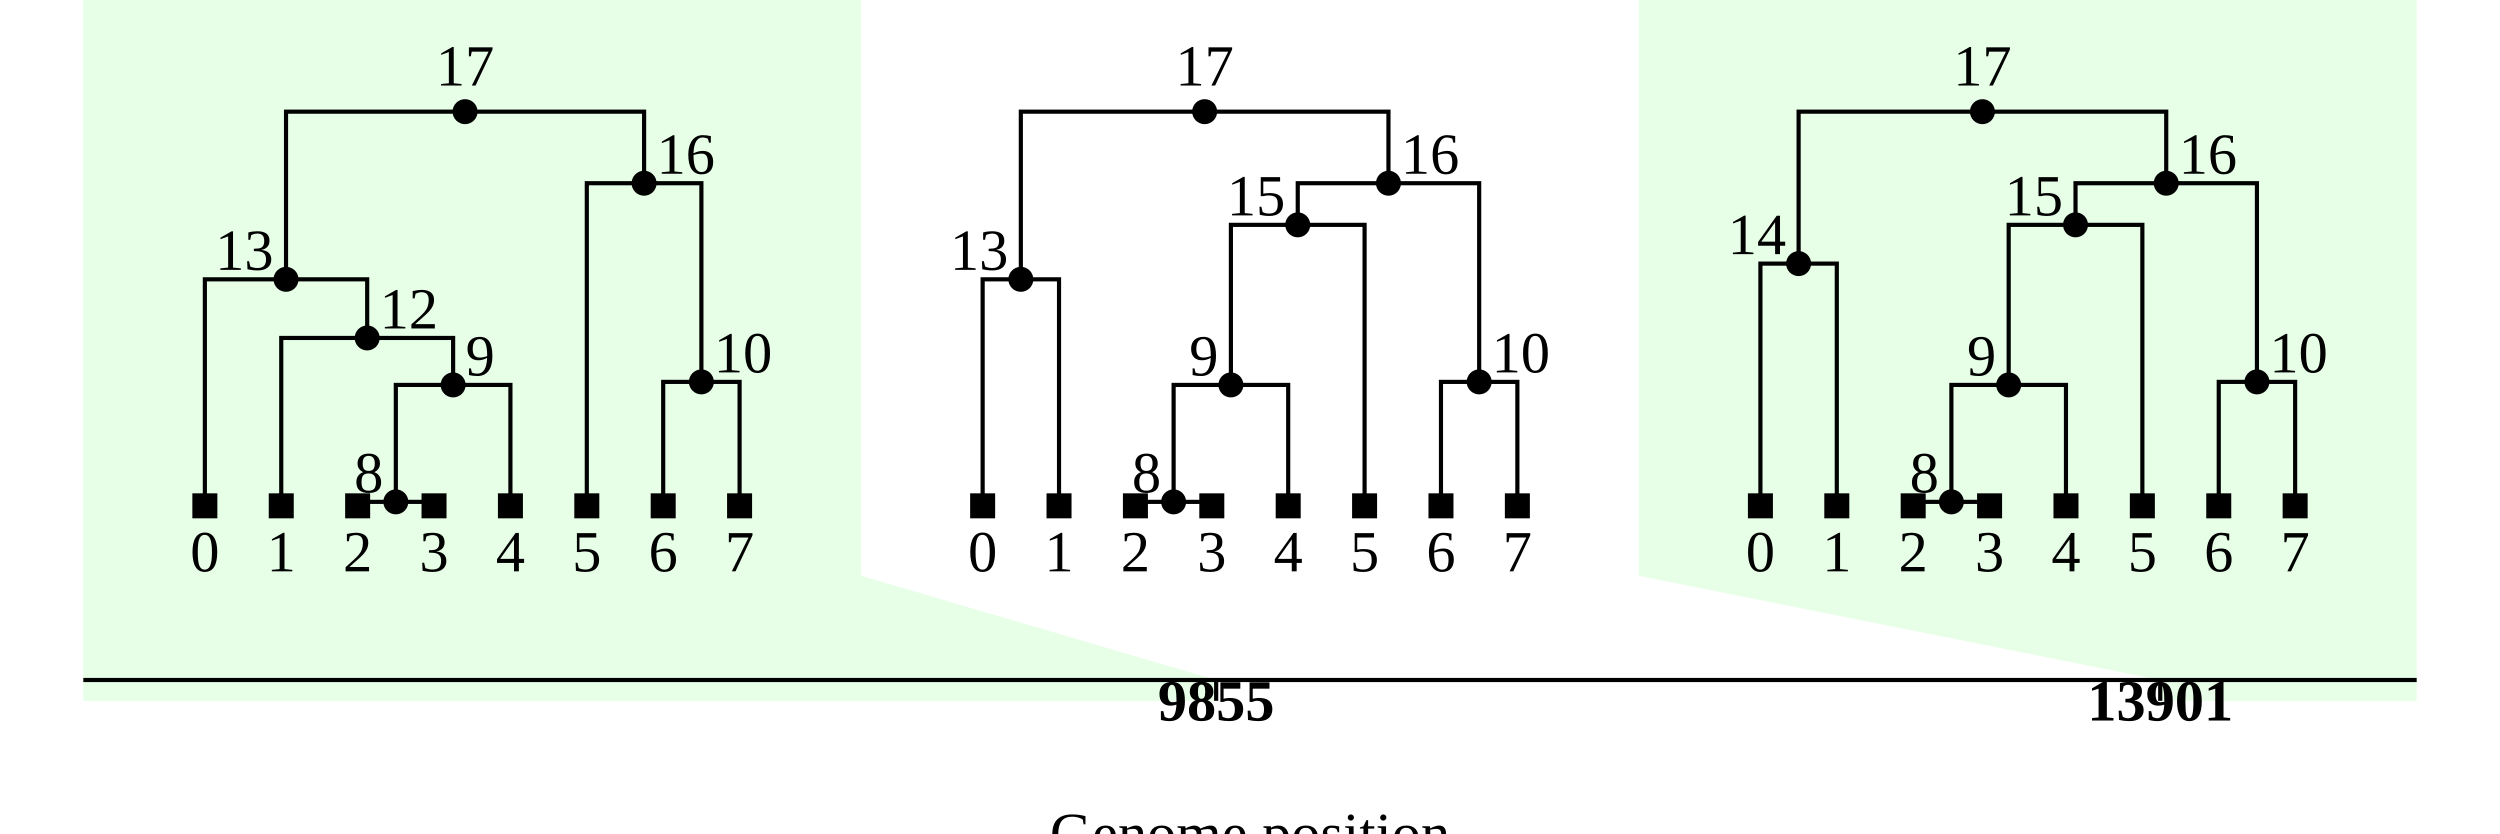
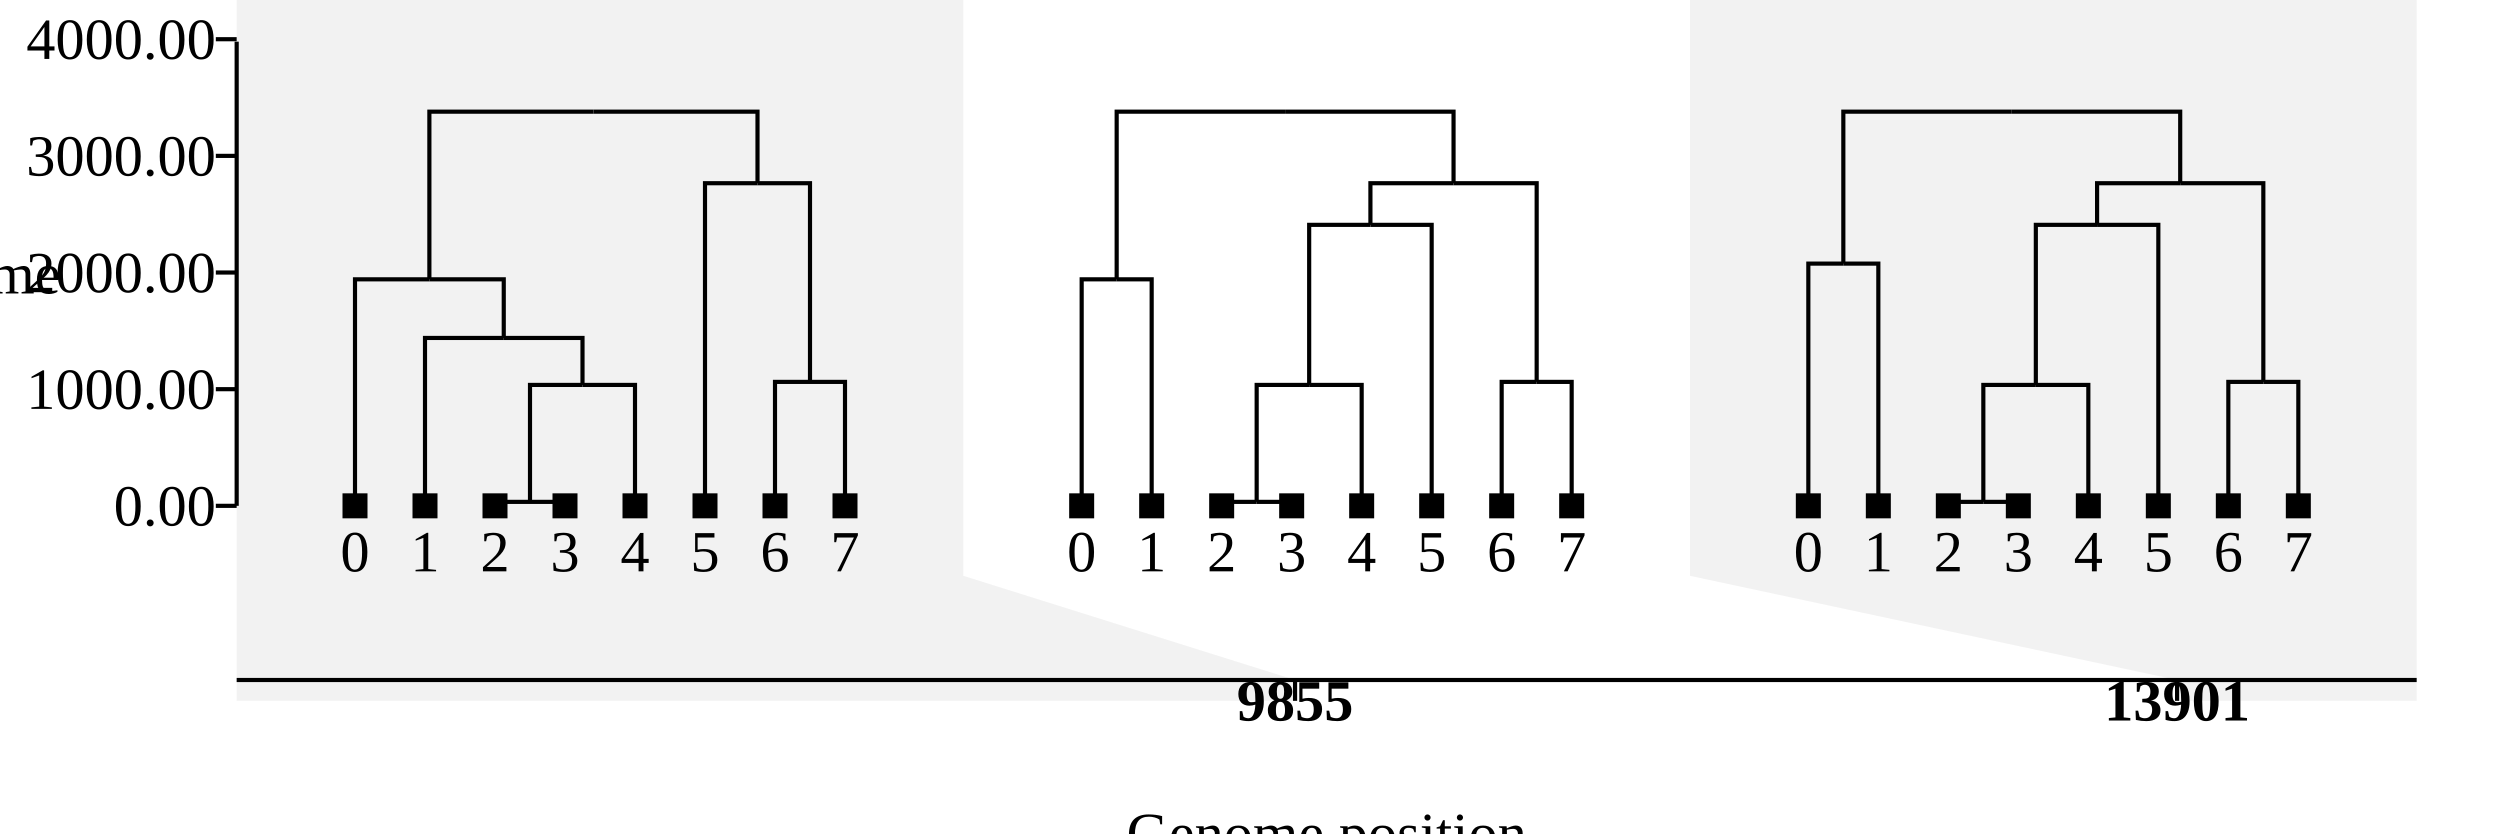
- <svg xmlns="http://www.w3.org/2000/svg" baseProfile="full" height="200" id="myUID" version="1.1" width="600">
+ <svg xmlns="http://www.w3.org/2000/svg" baseProfile="full" height="200" version="1.1" width="600">
  <defs>
-     <style type="text/css">.background path {fill: #808080; fill-opacity:0}.background path:nth-child(odd) {fill-opacity:.1}.axes {font-size: 14px}.x-axis .tick .lab {font-weight: bold}.axes, .tree {font-size: 14px; text-anchor:middle}.y-axis line.grid {stroke: #FAFAFA}.y-axis &gt; .lab text {transform: translateX(0.8em) rotate(-90deg)}.x-axis .tick g {transform: translateY(0.9em)}.x-axis &gt; .lab text {transform: translateY(-0.8em)}.axes line, .edge {stroke:black; fill:none}.node &gt; .sym {fill: black; stroke: none}.site &gt; .sym {stroke: black}.mut text {fill: red; font-style: italic}.mut.extra text {fill: hotpink}.mut line {fill: none; stroke: none}.mut .sym {fill: none; stroke: red}.mut.extra .sym {stroke: hotpink}.node .mut .sym {stroke-width: 1.5px}.tree text, .tree-sequence text {dominant-baseline: central}.plotbox .lab.lft {text-anchor: end}.plotbox .lab.rgt {text-anchor: start}#myUID .background * {fill: #00FF00}</style>
+     <style type="text/css">.background path {fill: #808080; fill-opacity:0}.background path:nth-child(odd) {fill-opacity:.1}.axes {font-size: 14px}.x-axis .tick .lab {font-weight: bold}.axes, .tree {font-size: 14px; text-anchor:middle}.y-axis line.grid {stroke: #FAFAFA}.y-axis &gt; .lab text {transform: translateX(0.8em) rotate(-90deg)}.x-axis .tick g {transform: translateY(0.9em)}.x-axis &gt; .lab text {transform: translateY(-0.8em)}.axes line, .edge {stroke:black; fill:none}.node &gt; .sym {fill: black; stroke: none}.site &gt; .sym {stroke: black}.mut text {fill: red; font-style: italic}.mut.extra text {fill: hotpink}.mut line {fill: none; stroke: none}.mut .sym {fill: none; stroke: red}.mut.extra .sym {stroke: hotpink}.node .mut .sym {stroke-width: 1.5px}.tree text, .tree-sequence text {dominant-baseline: central}.plotbox .lab.lft {text-anchor: end}.plotbox .lab.rgt {text-anchor: start}.node &gt; .sym, .node &gt; .lab {visibility: hidden}.node.leaf &gt; .sym, .node.leaf &gt; .lab {visibility: visible}</style>
  </defs>
  <g class="tree-sequence">
    <g class="background">
-       <path d="M20,0 l186.667,0 l0,138.2 l85.213,25 l0,5 l-271.88,0 l0,-5 l0,-25 l0,-138.2z" />
-       <path d="M206.667,0 l186.667,0 l0,138.2 l125.123,25 l0,5 l-226.576,0 l0,-5 l-85.213,-25 l0,-138.2z" />
-       <path d="M393.333,0 l186.667,0 l0,138.2 l0,25 l0,5 l-61.544,0 l0,-5 l-125.123,-25 l0,-138.2z" />
+       <path d="M56.8,0 l174.4,0 l0,138.2 l79.614,25 l0,5 l-254.014,0 l0,-5 l0,-25 l0,-138.2z" />
+       <path d="M231.2,0 l174.4,0 l0,138.2 l116.9,25 l0,5 l-211.687,0 l0,-5 l-79.614,-25 l0,-138.2z" />
+       <path d="M405.6,0 l174.4,0 l0,138.2 l0,25 l0,5 l-57.5,0 l0,-5 l-116.9,-25 l0,-138.2z" />
    </g>
    <g class="axes">
      <g class="x-axis">
-         <g class="lab" transform="translate(300,200)">
+         <g class="lab" transform="translate(318.4,200)">
          <text text-anchor="middle">Genome position</text>
        </g>
-         <line x1="20" x2="580" y1="163.2" y2="163.2" />
-         <g class="tick" transform="translate(291.88 163.2)">
+         <line x1="56.8" x2="580" y1="163.2" y2="163.2" />
+         <g class="tick" transform="translate(310.814 163.2)">
          <line x1="0" x2="0" y1="0" y2="5" />
          <g class="lab" transform="translate(0,5)">
            <text>9855</text>
          </g>
        </g>
-         <g class="tick" transform="translate(518.456 163.2)">
+         <g class="tick" transform="translate(522.5 163.2)">
          <line x1="0" x2="0" y1="0" y2="5" />
          <g class="lab" transform="translate(0,5)">
            <text>13901</text>
          </g>
        </g>
      </g>
+       <g class="y-axis">
+         <g class="lab" transform="translate(0,65.7)">
+           <text text-anchor="middle">Time</text>
+         </g>
+         <line x1="56.8" x2="56.8" y1="121.4" y2="10" />
+         <g class="tick" transform="translate(56.8 121.4)">
+           <line x1="0" x2="-5" y1="0" y2="0" />
+           <g class="lab" transform="translate(-5,0)">
+             <text text-anchor="end">0.00</text>
+           </g>
+         </g>
+         <g class="tick" transform="translate(56.8 93.4029)">
+           <line x1="0" x2="-5" y1="0" y2="0" />
+           <g class="lab" transform="translate(-5,0)">
+             <text text-anchor="end">1000.00</text>
+           </g>
+         </g>
+         <g class="tick" transform="translate(56.8 65.4058)">
+           <line x1="0" x2="-5" y1="0" y2="0" />
+           <g class="lab" transform="translate(-5,0)">
+             <text text-anchor="end">2000.00</text>
+           </g>
+         </g>
+         <g class="tick" transform="translate(56.8 37.4087)">
+           <line x1="0" x2="-5" y1="0" y2="0" />
+           <g class="lab" transform="translate(-5,0)">
+             <text text-anchor="end">3000.00</text>
+           </g>
+         </g>
+         <g class="tick" transform="translate(56.8 9.41159)">
+           <line x1="0" x2="-5" y1="0" y2="0" />
+           <g class="lab" transform="translate(-5,0)">
+             <text text-anchor="end">4000.00</text>
+           </g>
+         </g>
+       </g>
    </g>
    <g class="plotbox trees">
-       <g class="tree t1" transform="translate(20 0)">
+       <g class="tree t1" transform="translate(56.8 0)">
        <g class="plotbox">
-           <g class="node n17 p3 root" transform="translate(91.6146 26.8)">
-             <g class="a17 node n13 p3" transform="translate(-42.9687 40.2375)">
-               <g class="a13 i0 leaf node n0 p0 sample" transform="translate(-19.4792 54.3625)">
-                 <path class="edge" d="M 0 0 V -54.362 H 19.479" />
+           <g class="node n17 p3 root" transform="translate(85.625 26.8)">
+             <g class="a17 node n13 p3" transform="translate(-39.375 40.2375)">
+               <g class="a13 i0 leaf node n0 p0 sample" transform="translate(-17.85 54.3625)">
+                 <path class="edge" d="M 0 0 V -54.362 H 17.85" />
                <rect class="sym" height="6" width="6" x="-3" y="-3" />
                <text class="lab" transform="translate(0 11)">0</text>
              </g>
-               <g class="a13 node n12 p3" transform="translate(19.4792 14.0706)">
-                 <g class="a12 i0 leaf node n1 p0 sample" transform="translate(-20.625 40.2919)">
-                   <path class="edge" d="M 0 0 V -40.292 H 20.625" />
+               <g class="a13 node n12 p3" transform="translate(17.85 14.0706)">
+                 <g class="a12 i0 leaf node n1 p0 sample" transform="translate(-18.9 40.2919)">
+                   <path class="edge" d="M 0 0 V -40.292 H 18.9" />
                  <rect class="sym" height="6" width="6" x="-3" y="-3" />
                  <text class="lab" transform="translate(0 11)">1</text>
                </g>
-                 <g class="a12 node n9 p3" transform="translate(20.625 11.2733)">
-                   <g class="a9 i2 leaf node n4 p1 sample" transform="translate(13.75 29.0186)">
-                     <path class="edge" d="M 0 0 V -29.019 H -13.75" />
+                 <g class="a12 node n9 p3" transform="translate(18.9 11.2733)">
+                   <g class="a9 i2 leaf node n4 p1 sample" transform="translate(12.6 29.0186)">
+                     <path class="edge" d="M 0 0 V -29.019 H -12.6" />
                    <rect class="sym" height="6" width="6" x="-3" y="-3" />
                    <text class="lab" transform="translate(0 11)">4</text>
                  </g>
-                   <g class="a9 node n8 p0" transform="translate(-13.75 28.067)">
-                     <g class="a8 i1 leaf node n2 p0 sample" transform="translate(-9.16667 0.95157)">
-                       <path class="edge" d="M 0 0 V -0.952 H 9.167" />
+                   <g class="a9 node n8 p0" transform="translate(-12.6 28.067)">
+                     <g class="a8 i1 leaf node n2 p0 sample" transform="translate(-8.4 0.95157)">
+                       <path class="edge" d="M 0 0 V -0.952 H 8.4" />
                      <rect class="sym" height="6" width="6" x="-3" y="-3" />
                      <text class="lab" transform="translate(0 11)">2</text>
                    </g>
-                     <g class="a8 i1 leaf node n3 p0 sample" transform="translate(9.16667 0.95157)">
-                       <path class="edge" d="M 0 0 V -0.952 H -9.167" />
+                     <g class="a8 i1 leaf node n3 p0 sample" transform="translate(8.4 0.95157)">
+                       <path class="edge" d="M 0 0 V -0.952 H -8.4" />
                      <rect class="sym" height="6" width="6" x="-3" y="-3" />
                      <text class="lab" transform="translate(0 11)">3</text>
                    </g>
-                     <path class="edge" d="M 0 0 V -28.067 H 13.75" />
+                     <path class="edge" d="M 0 0 V -28.067 H 12.6" />
                    <circle class="sym" cx="0" cy="0" r="3" />
                    <text class="lab lft" transform="translate(-3 -7.0)">8</text>
                  </g>
-                   <path class="edge" d="M 0 0 V -11.273 H -20.625" />
+                   <path class="edge" d="M 0 0 V -11.273 H -18.9" />
                  <circle class="sym" cx="0" cy="0" r="3" />
                  <text class="lab rgt" transform="translate(3 -7.0)">9</text>
                </g>
-                 <path class="edge" d="M 0 0 V -14.071 H -19.479" />
+                 <path class="edge" d="M 0 0 V -14.071 H -17.85" />
                <circle class="sym" cx="0" cy="0" r="3" />
                <text class="lab rgt" transform="translate(3 -7.0)">12</text>
              </g>
-               <path class="edge" d="M 0 0 V -40.237 H 42.969" />
+               <path class="edge" d="M 0 0 V -40.237 H 39.375" />
              <circle class="sym" cx="0" cy="0" r="3" />
              <text class="lab lft" transform="translate(-3 -7.0)">13</text>
            </g>
-             <g class="a17 node n16 p3" transform="translate(42.9688 17.1723)">
-               <g class="a16 i2 leaf node n5 p1 sample" transform="translate(-13.75 77.4277)">
-                 <path class="edge" d="M 0 0 V -77.428 H 13.75" />
+             <g class="a17 node n16 p3" transform="translate(39.375 17.1723)">
+               <g class="a16 i2 leaf node n5 p1 sample" transform="translate(-12.6 77.4277)">
+                 <path class="edge" d="M 0 0 V -77.428 H 12.6" />
                <rect class="sym" height="6" width="6" x="-3" y="-3" />
                <text class="lab" transform="translate(0 11)">5</text>
              </g>
-               <g class="a16 node n10 p3" transform="translate(13.75 47.6807)">
-                 <g class="a10 i3 leaf node n6 p2 sample" transform="translate(-9.16667 29.747)">
-                   <path class="edge" d="M 0 0 V -29.747 H 9.167" />
+               <g class="a16 node n10 p3" transform="translate(12.6 47.6807)">
+                 <g class="a10 i3 leaf node n6 p2 sample" transform="translate(-8.4 29.747)">
+                   <path class="edge" d="M 0 0 V -29.747 H 8.4" />
                  <rect class="sym" height="6" width="6" x="-3" y="-3" />
                  <text class="lab" transform="translate(0 11)">6</text>
                </g>
-                 <g class="a10 i3 leaf node n7 p2 sample" transform="translate(9.16667 29.747)">
-                   <path class="edge" d="M 0 0 V -29.747 H -9.167" />
+                 <g class="a10 i3 leaf node n7 p2 sample" transform="translate(8.4 29.747)">
+                   <path class="edge" d="M 0 0 V -29.747 H -8.4" />
                  <rect class="sym" height="6" width="6" x="-3" y="-3" />
                  <text class="lab" transform="translate(0 11)">7</text>
                </g>
-                 <path class="edge" d="M 0 0 V -47.681 H -13.75" />
+                 <path class="edge" d="M 0 0 V -47.681 H -12.6" />
                <circle class="sym" cx="0" cy="0" r="3" />
                <text class="lab rgt" transform="translate(3 -7.0)">10</text>
              </g>
-               <path class="edge" d="M 0 0 V -17.172 H -42.969" />
+               <path class="edge" d="M 0 0 V -17.172 H -39.375" />
              <circle class="sym" cx="0" cy="0" r="3" />
              <text class="lab rgt" transform="translate(3 -7.0)">16</text>
            </g>
            <circle class="sym" cx="0" cy="0" r="3" />
            <text class="lab" transform="translate(0 -11)">17</text>
          </g>
        </g>
      </g>
-       <g class="tree t2" transform="translate(206.667 0)">
+       <g class="tree t2" transform="translate(231.2 0)">
        <g class="plotbox">
-           <g class="node n17 p3 root" transform="translate(82.4479 26.8)">
-             <g class="a17 node n13 p3" transform="translate(-44.1146 40.2375)">
-               <g class="a13 i0 leaf node n0 p0 sample" transform="translate(-9.16667 54.3625)">
-                 <path class="edge" d="M 0 0 V -54.362 H 9.167" />
+           <g class="node n17 p3 root" transform="translate(77.225 26.8)">
+             <g class="a17 node n13 p3" transform="translate(-40.425 40.2375)">
+               <g class="a13 i0 leaf node n0 p0 sample" transform="translate(-8.4 54.3625)">
+                 <path class="edge" d="M 0 0 V -54.362 H 8.4" />
                <rect class="sym" height="6" width="6" x="-3" y="-3" />
                <text class="lab" transform="translate(0 11)">0</text>
              </g>
-               <g class="a13 i0 leaf node n1 p0 sample" transform="translate(9.16667 54.3625)">
-                 <path class="edge" d="M 0 0 V -54.362 H -9.167" />
+               <g class="a13 i0 leaf node n1 p0 sample" transform="translate(8.4 54.3625)">
+                 <path class="edge" d="M 0 0 V -54.362 H -8.4" />
                <rect class="sym" height="6" width="6" x="-3" y="-3" />
                <text class="lab" transform="translate(0 11)">1</text>
              </g>
-               <path class="edge" d="M 0 0 V -40.237 H 44.115" />
+               <path class="edge" d="M 0 0 V -40.237 H 40.425" />
              <circle class="sym" cx="0" cy="0" r="3" />
              <text class="lab lft" transform="translate(-3 -7.0)">13</text>
            </g>
-             <g class="a17 node n16 p3" transform="translate(44.1146 17.1723)">
-               <g class="a16 node n10 p3" transform="translate(21.7708 47.6807)">
-                 <g class="a10 i3 leaf node n6 p2 sample" transform="translate(-9.16667 29.747)">
-                   <path class="edge" d="M 0 0 V -29.747 H 9.167" />
+             <g class="a17 node n16 p3" transform="translate(40.425 17.1723)">
+               <g class="a16 node n10 p3" transform="translate(19.95 47.6807)">
+                 <g class="a10 i3 leaf node n6 p2 sample" transform="translate(-8.4 29.747)">
+                   <path class="edge" d="M 0 0 V -29.747 H 8.4" />
                  <rect class="sym" height="6" width="6" x="-3" y="-3" />
                  <text class="lab" transform="translate(0 11)">6</text>
                </g>
-                 <g class="a10 i3 leaf node n7 p2 sample" transform="translate(9.16667 29.747)">
-                   <path class="edge" d="M 0 0 V -29.747 H -9.167" />
+                 <g class="a10 i3 leaf node n7 p2 sample" transform="translate(8.4 29.747)">
+                   <path class="edge" d="M 0 0 V -29.747 H -8.4" />
                  <rect class="sym" height="6" width="6" x="-3" y="-3" />
                  <text class="lab" transform="translate(0 11)">7</text>
                </g>
-                 <path class="edge" d="M 0 0 V -47.681 H -21.771" />
+                 <path class="edge" d="M 0 0 V -47.681 H -19.95" />
                <circle class="sym" cx="0" cy="0" r="3" />
                <text class="lab rgt" transform="translate(3 -7.0)">10</text>
              </g>
-               <g class="a16 node n15 p3" transform="translate(-21.7708 9.99148)">
-                 <g class="a15 i2 leaf node n5 p1 sample" transform="translate(16.0417 67.4362)">
-                   <path class="edge" d="M 0 0 V -67.436 H -16.042" />
+               <g class="a16 node n15 p3" transform="translate(-19.95 9.99148)">
+                 <g class="a15 i2 leaf node n5 p1 sample" transform="translate(14.7 67.4362)">
+                   <path class="edge" d="M 0 0 V -67.436 H -14.7" />
                  <rect class="sym" height="6" width="6" x="-3" y="-3" />
                  <text class="lab" transform="translate(0 11)">5</text>
                </g>
-                 <g class="a15 node n9 p3" transform="translate(-16.0417 38.4177)">
-                   <g class="a9 i2 leaf node n4 p1 sample" transform="translate(13.75 29.0186)">
-                     <path class="edge" d="M 0 0 V -29.019 H -13.75" />
+                 <g class="a15 node n9 p3" transform="translate(-14.7 38.4177)">
+                   <g class="a9 i2 leaf node n4 p1 sample" transform="translate(12.6 29.0186)">
+                     <path class="edge" d="M 0 0 V -29.019 H -12.6" />
                    <rect class="sym" height="6" width="6" x="-3" y="-3" />
                    <text class="lab" transform="translate(0 11)">4</text>
                  </g>
-                   <g class="a9 node n8 p0" transform="translate(-13.75 28.067)">
-                     <g class="a8 i1 leaf node n2 p0 sample" transform="translate(-9.16667 0.95157)">
-                       <path class="edge" d="M 0 0 V -0.952 H 9.167" />
+                   <g class="a9 node n8 p0" transform="translate(-12.6 28.067)">
+                     <g class="a8 i1 leaf node n2 p0 sample" transform="translate(-8.4 0.95157)">
+                       <path class="edge" d="M 0 0 V -0.952 H 8.4" />
                      <rect class="sym" height="6" width="6" x="-3" y="-3" />
                      <text class="lab" transform="translate(0 11)">2</text>
                    </g>
-                     <g class="a8 i1 leaf node n3 p0 sample" transform="translate(9.16667 0.95157)">
-                       <path class="edge" d="M 0 0 V -0.952 H -9.167" />
+                     <g class="a8 i1 leaf node n3 p0 sample" transform="translate(8.4 0.95157)">
+                       <path class="edge" d="M 0 0 V -0.952 H -8.4" />
                      <rect class="sym" height="6" width="6" x="-3" y="-3" />
                      <text class="lab" transform="translate(0 11)">3</text>
                    </g>
-                     <path class="edge" d="M 0 0 V -28.067 H 13.75" />
+                     <path class="edge" d="M 0 0 V -28.067 H 12.6" />
                    <circle class="sym" cx="0" cy="0" r="3" />
                    <text class="lab lft" transform="translate(-3 -7.0)">8</text>
                  </g>
-                   <path class="edge" d="M 0 0 V -38.418 H 16.042" />
+                   <path class="edge" d="M 0 0 V -38.418 H 14.7" />
                  <circle class="sym" cx="0" cy="0" r="3" />
                  <text class="lab lft" transform="translate(-3 -7.0)">9</text>
                </g>
-                 <path class="edge" d="M 0 0 V -9.991 H 21.771" />
+                 <path class="edge" d="M 0 0 V -9.991 H 19.95" />
                <circle class="sym" cx="0" cy="0" r="3" />
                <text class="lab lft" transform="translate(-3 -7.0)">15</text>
              </g>
-               <path class="edge" d="M 0 0 V -17.172 H -44.115" />
+               <path class="edge" d="M 0 0 V -17.172 H -40.425" />
              <circle class="sym" cx="0" cy="0" r="3" />
              <text class="lab rgt" transform="translate(3 -7.0)">16</text>
            </g>
            <circle class="sym" cx="0" cy="0" r="3" />
            <text class="lab" transform="translate(0 -11)">17</text>
          </g>
        </g>
      </g>
-       <g class="tree t3" transform="translate(393.333 0)">
+       <g class="tree t3" transform="translate(405.6 0)">
        <g class="plotbox">
-           <g class="node n17 p3 root" transform="translate(82.4479 26.8)">
-             <g class="a17 node n16 p3" transform="translate(44.1146 17.1723)">
-               <g class="a16 node n10 p3" transform="translate(21.7708 47.6807)">
-                 <g class="a10 i3 leaf node n6 p2 sample" transform="translate(-9.16667 29.747)">
-                   <path class="edge" d="M 0 0 V -29.747 H 9.167" />
+           <g class="node n17 p3 root" transform="translate(77.225 26.8)">
+             <g class="a17 node n16 p3" transform="translate(40.425 17.1723)">
+               <g class="a16 node n10 p3" transform="translate(19.95 47.6807)">
+                 <g class="a10 i3 leaf node n6 p2 sample" transform="translate(-8.4 29.747)">
+                   <path class="edge" d="M 0 0 V -29.747 H 8.4" />
                  <rect class="sym" height="6" width="6" x="-3" y="-3" />
                  <text class="lab" transform="translate(0 11)">6</text>
                </g>
-                 <g class="a10 i3 leaf node n7 p2 sample" transform="translate(9.16667 29.747)">
-                   <path class="edge" d="M 0 0 V -29.747 H -9.167" />
+                 <g class="a10 i3 leaf node n7 p2 sample" transform="translate(8.4 29.747)">
+                   <path class="edge" d="M 0 0 V -29.747 H -8.4" />
                  <rect class="sym" height="6" width="6" x="-3" y="-3" />
                  <text class="lab" transform="translate(0 11)">7</text>
                </g>
-                 <path class="edge" d="M 0 0 V -47.681 H -21.771" />
+                 <path class="edge" d="M 0 0 V -47.681 H -19.95" />
                <circle class="sym" cx="0" cy="0" r="3" />
                <text class="lab rgt" transform="translate(3 -7.0)">10</text>
              </g>
-               <g class="a16 node n15 p3" transform="translate(-21.7708 9.99148)">
-                 <g class="a15 i2 leaf node n5 p1 sample" transform="translate(16.0417 67.4362)">
-                   <path class="edge" d="M 0 0 V -67.436 H -16.042" />
+               <g class="a16 node n15 p3" transform="translate(-19.95 9.99148)">
+                 <g class="a15 i2 leaf node n5 p1 sample" transform="translate(14.7 67.4362)">
+                   <path class="edge" d="M 0 0 V -67.436 H -14.7" />
                  <rect class="sym" height="6" width="6" x="-3" y="-3" />
                  <text class="lab" transform="translate(0 11)">5</text>
                </g>
-                 <g class="a15 node n9 p3" transform="translate(-16.0417 38.4177)">
-                   <g class="a9 i2 leaf node n4 p1 sample" transform="translate(13.75 29.0186)">
-                     <path class="edge" d="M 0 0 V -29.019 H -13.75" />
+                 <g class="a15 node n9 p3" transform="translate(-14.7 38.4177)">
+                   <g class="a9 i2 leaf node n4 p1 sample" transform="translate(12.6 29.0186)">
+                     <path class="edge" d="M 0 0 V -29.019 H -12.6" />
                    <rect class="sym" height="6" width="6" x="-3" y="-3" />
                    <text class="lab" transform="translate(0 11)">4</text>
                  </g>
-                   <g class="a9 node n8 p0" transform="translate(-13.75 28.067)">
-                     <g class="a8 i1 leaf node n2 p0 sample" transform="translate(-9.16667 0.95157)">
-                       <path class="edge" d="M 0 0 V -0.952 H 9.167" />
+                   <g class="a9 node n8 p0" transform="translate(-12.6 28.067)">
+                     <g class="a8 i1 leaf node n2 p0 sample" transform="translate(-8.4 0.95157)">
+                       <path class="edge" d="M 0 0 V -0.952 H 8.4" />
                      <rect class="sym" height="6" width="6" x="-3" y="-3" />
                      <text class="lab" transform="translate(0 11)">2</text>
                    </g>
-                     <g class="a8 i1 leaf node n3 p0 sample" transform="translate(9.16667 0.95157)">
-                       <path class="edge" d="M 0 0 V -0.952 H -9.167" />
+                     <g class="a8 i1 leaf node n3 p0 sample" transform="translate(8.4 0.95157)">
+                       <path class="edge" d="M 0 0 V -0.952 H -8.4" />
                      <rect class="sym" height="6" width="6" x="-3" y="-3" />
                      <text class="lab" transform="translate(0 11)">3</text>
                    </g>
-                     <path class="edge" d="M 0 0 V -28.067 H 13.75" />
+                     <path class="edge" d="M 0 0 V -28.067 H 12.6" />
                    <circle class="sym" cx="0" cy="0" r="3" />
                    <text class="lab lft" transform="translate(-3 -7.0)">8</text>
                  </g>
-                   <path class="edge" d="M 0 0 V -38.418 H 16.042" />
+                   <path class="edge" d="M 0 0 V -38.418 H 14.7" />
                  <circle class="sym" cx="0" cy="0" r="3" />
                  <text class="lab lft" transform="translate(-3 -7.0)">9</text>
                </g>
-                 <path class="edge" d="M 0 0 V -9.991 H 21.771" />
+                 <path class="edge" d="M 0 0 V -9.991 H 19.95" />
                <circle class="sym" cx="0" cy="0" r="3" />
                <text class="lab lft" transform="translate(-3 -7.0)">15</text>
              </g>
-               <path class="edge" d="M 0 0 V -17.172 H -44.115" />
+               <path class="edge" d="M 0 0 V -17.172 H -40.425" />
              <circle class="sym" cx="0" cy="0" r="3" />
              <text class="lab rgt" transform="translate(3 -7.0)">16</text>
            </g>
-             <g class="a17 node n14 p3" transform="translate(-44.1146 36.4658)">
-               <g class="a14 i0 leaf node n0 p0 sample" transform="translate(-9.16667 58.1342)">
-                 <path class="edge" d="M 0 0 V -58.134 H 9.167" />
+             <g class="a17 node n14 p3" transform="translate(-40.425 36.4658)">
+               <g class="a14 i0 leaf node n0 p0 sample" transform="translate(-8.4 58.1342)">
+                 <path class="edge" d="M 0 0 V -58.134 H 8.4" />
                <rect class="sym" height="6" width="6" x="-3" y="-3" />
                <text class="lab" transform="translate(0 11)">0</text>
              </g>
-               <g class="a14 i0 leaf node n1 p0 sample" transform="translate(9.16667 58.1342)">
-                 <path class="edge" d="M 0 0 V -58.134 H -9.167" />
+               <g class="a14 i0 leaf node n1 p0 sample" transform="translate(8.4 58.1342)">
+                 <path class="edge" d="M 0 0 V -58.134 H -8.4" />
                <rect class="sym" height="6" width="6" x="-3" y="-3" />
                <text class="lab" transform="translate(0 11)">1</text>
              </g>
-               <path class="edge" d="M 0 0 V -36.466 H 44.115" />
+               <path class="edge" d="M 0 0 V -36.466 H 40.425" />
              <circle class="sym" cx="0" cy="0" r="3" />
              <text class="lab lft" transform="translate(-3 -7.0)">14</text>
            </g>
            <circle class="sym" cx="0" cy="0" r="3" />
            <text class="lab" transform="translate(0 -11)">17</text>
          </g>
        </g>
      </g>
    </g>
  </g>
</svg>
